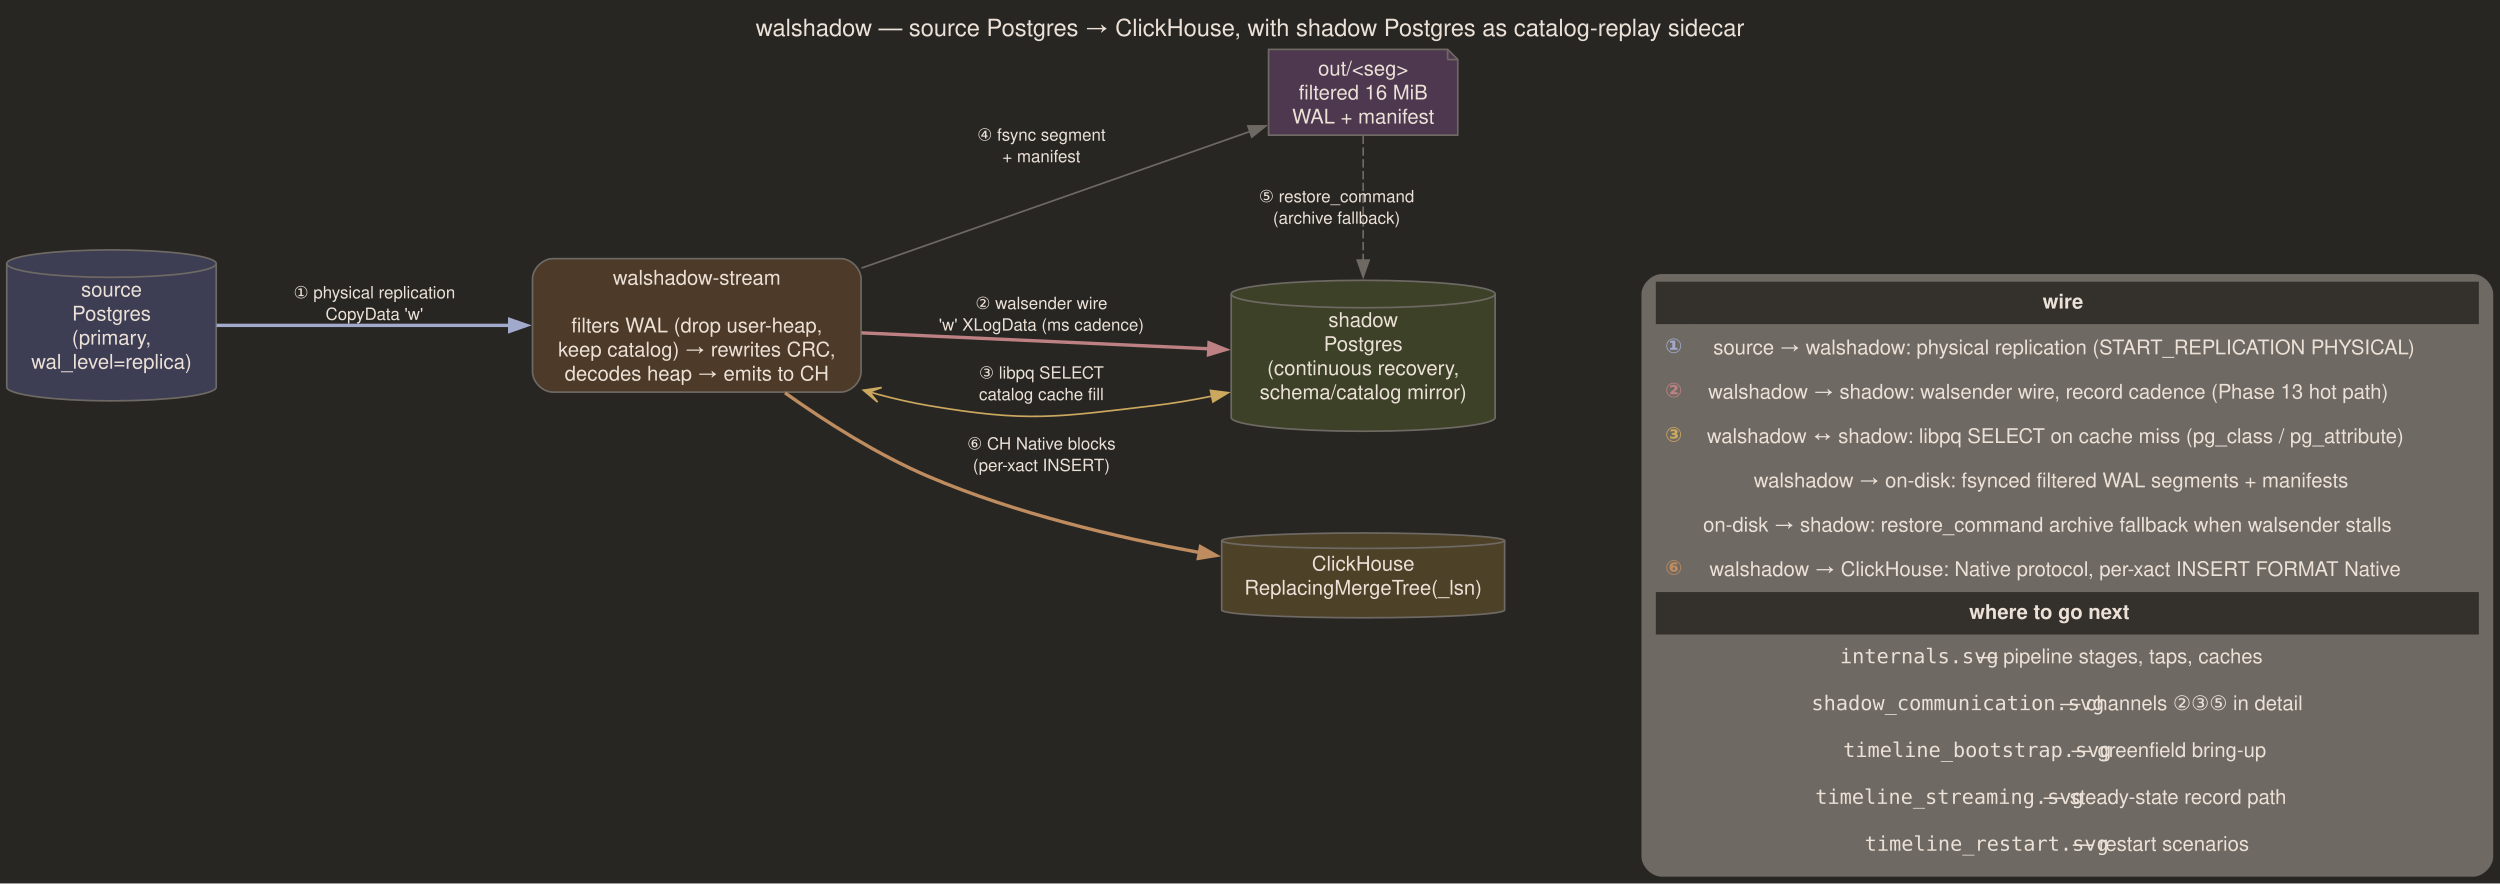
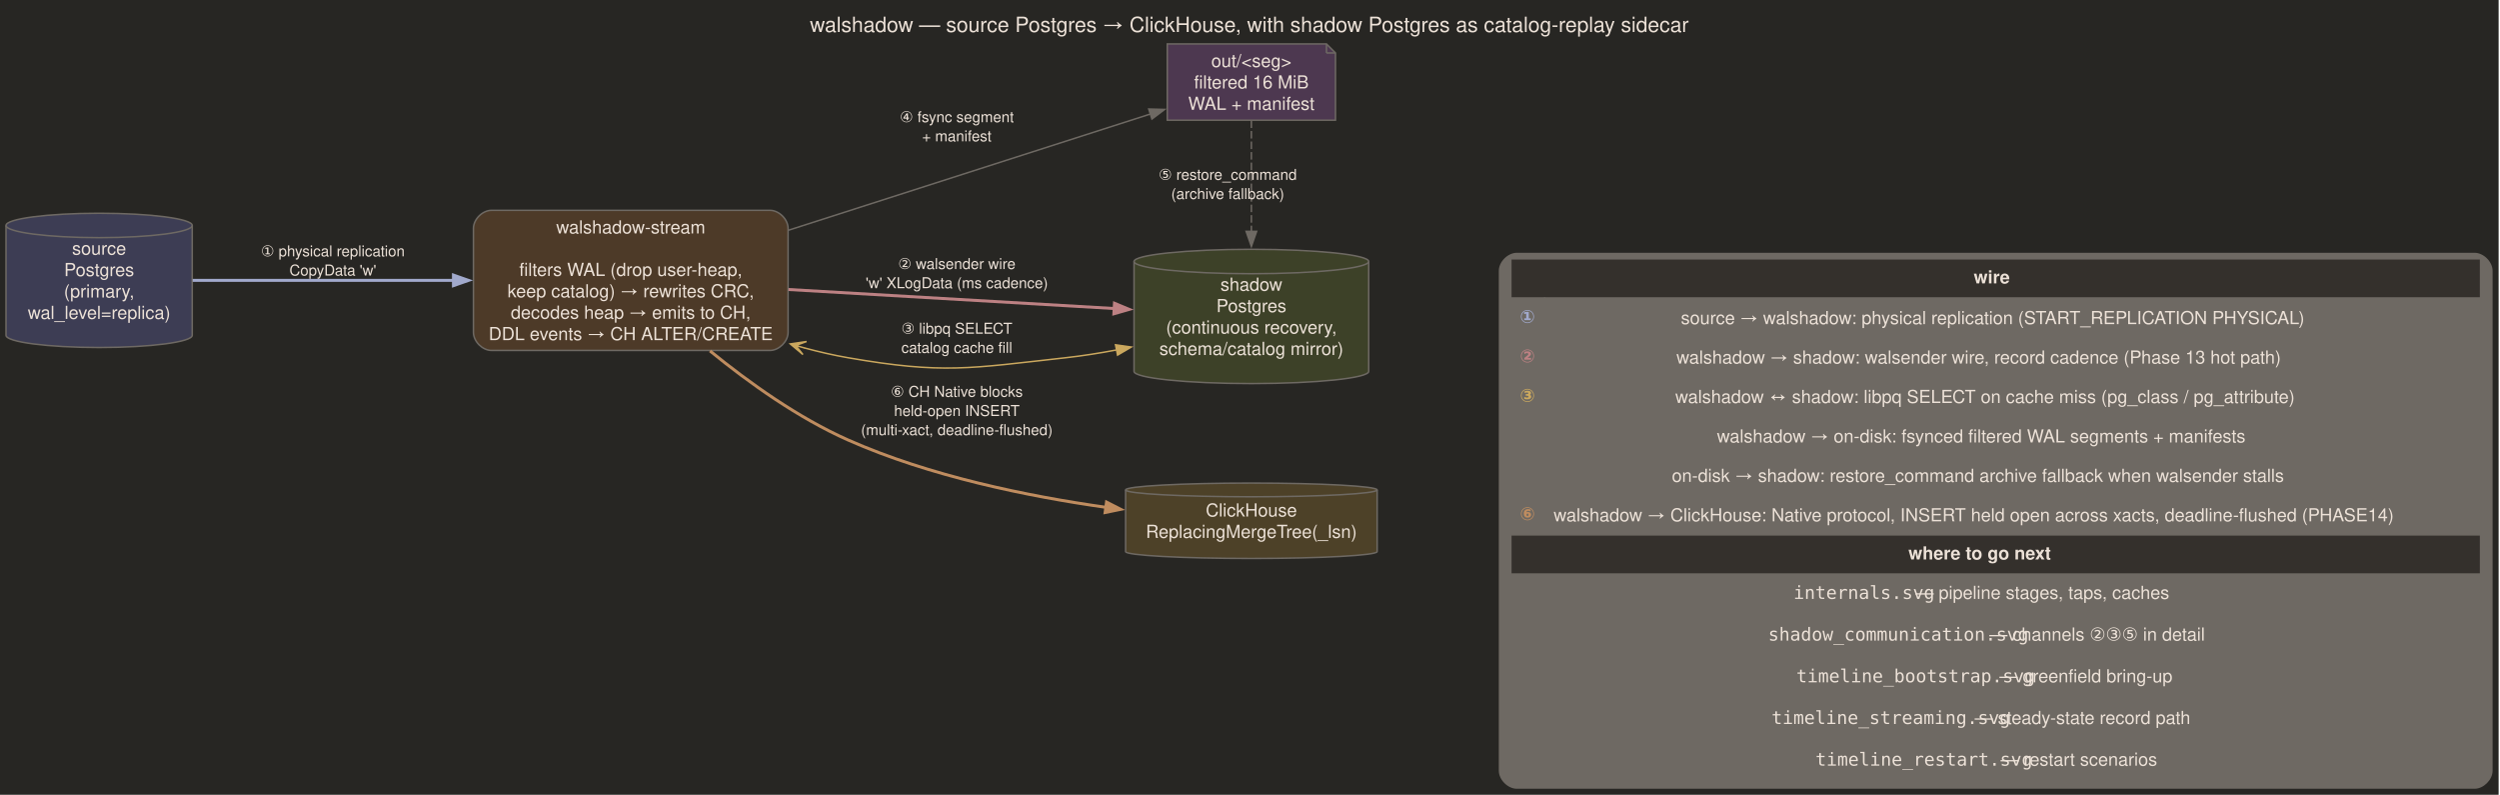
- <svg xmlns="http://www.w3.org/2000/svg" width="1480pt" height="523pt" viewBox="0.00 0.00 1480.00 523.00">
-   <g id="graph0" class="graph" transform="scale(1 1) rotate(0) translate(4 519)">
-     <polygon fill="#272623" stroke="none" points="-4,4 -4,-519 1476,-519 1476,4 -4,4" />
-     <text xml:space="preserve" text-anchor="middle" x="736" y="-497.7" font-family="Helvetica,sans-Serif" font-size="14.00" fill="#ece1d7">walshadow — source Postgres → ClickHouse, with shadow Postgres as catalog-replay sidecar</text>
+ <svg xmlns="http://www.w3.org/2000/svg" width="1664pt" height="529pt" viewBox="0.00 0.00 1664.00 529.00">
+   <g id="graph0" class="graph" transform="scale(1 1) rotate(0) translate(4 525)">
+     <polygon fill="#272623" stroke="none" points="-4,4 -4,-525 1659.75,-525 1659.75,4 -4,4" />
+     <text xml:space="preserve" text-anchor="middle" x="827.88" y="-503.7" font-family="Helvetica,sans-Serif" font-size="14.00" fill="#ece1d7">walshadow — source Postgres → ClickHouse, with shadow Postgres as catalog-replay sidecar</text>
    <g id="node1" class="node">
-       <path fill="#3d3d54" stroke="#6e6963" d="M124,-362.94C124,-367.42 96.21,-371.06 62,-371.06 27.79,-371.06 0,-367.42 0,-362.94 0,-362.94 0,-289.81 0,-289.81 0,-285.33 27.79,-281.69 62,-281.69 96.21,-281.69 124,-285.33 124,-289.81 124,-289.81 124,-362.94 124,-362.94" />
-       <path fill="none" stroke="#6e6963" d="M124,-362.94C124,-358.45 96.21,-354.81 62,-354.81 27.79,-354.81 0,-358.45 0,-362.94" />
-       <text xml:space="preserve" text-anchor="middle" x="62" y="-343.48" font-family="Helvetica,sans-Serif" font-size="12.00" fill="#ece1d7">source</text>
-       <text xml:space="preserve" text-anchor="middle" x="62" y="-329.23" font-family="Helvetica,sans-Serif" font-size="12.00" fill="#ece1d7">Postgres</text>
-       <text xml:space="preserve" text-anchor="middle" x="62" y="-314.98" font-family="Helvetica,sans-Serif" font-size="12.00" fill="#ece1d7">(primary,</text>
-       <text xml:space="preserve" text-anchor="middle" x="62" y="-300.73" font-family="Helvetica,sans-Serif" font-size="12.00" fill="#ece1d7">wal_level=replica)</text>
+       <path fill="#3d3d54" stroke="#6e6963" d="M124,-374.94C124,-379.42 96.21,-383.06 62,-383.06 27.79,-383.06 0,-379.42 0,-374.94 0,-374.94 0,-301.81 0,-301.81 0,-297.33 27.79,-293.69 62,-293.69 96.21,-293.69 124,-297.33 124,-301.81 124,-301.81 124,-374.94 124,-374.94" />
+       <path fill="none" stroke="#6e6963" d="M124,-374.94C124,-370.45 96.21,-366.81 62,-366.81 27.79,-366.81 0,-370.45 0,-374.94" />
+       <text xml:space="preserve" text-anchor="middle" x="62" y="-355.48" font-family="Helvetica,sans-Serif" font-size="12.00" fill="#ece1d7">source</text>
+       <text xml:space="preserve" text-anchor="middle" x="62" y="-341.23" font-family="Helvetica,sans-Serif" font-size="12.00" fill="#ece1d7">Postgres</text>
+       <text xml:space="preserve" text-anchor="middle" x="62" y="-326.98" font-family="Helvetica,sans-Serif" font-size="12.00" fill="#ece1d7">(primary,</text>
+       <text xml:space="preserve" text-anchor="middle" x="62" y="-312.73" font-family="Helvetica,sans-Serif" font-size="12.00" fill="#ece1d7">wal_level=replica)</text>
    </g>
    <g id="node2" class="node">
-       <path fill="#4d3a28" stroke="#6e6963" d="M493.75,-365.88C493.75,-365.88 323.25,-365.88 323.25,-365.88 317.25,-365.88 311.25,-359.88 311.25,-353.88 311.25,-353.88 311.25,-298.88 311.25,-298.88 311.25,-292.88 317.25,-286.88 323.25,-286.88 323.25,-286.88 493.75,-286.88 493.75,-286.88 499.75,-286.88 505.75,-292.88 505.75,-298.88 505.75,-298.88 505.75,-353.88 505.75,-353.88 505.75,-359.88 499.75,-365.88 493.75,-365.88" />
-       <text xml:space="preserve" text-anchor="middle" x="408.5" y="-350.48" font-family="Helvetica,sans-Serif" font-size="12.00" fill="#ece1d7">walshadow-stream</text>
-       <text xml:space="preserve" text-anchor="middle" x="408.5" y="-322.23" font-family="Helvetica,sans-Serif" font-size="12.00" fill="#ece1d7">filters WAL (drop user-heap,</text>
-       <text xml:space="preserve" text-anchor="middle" x="408.5" y="-307.98" font-family="Helvetica,sans-Serif" font-size="12.00" fill="#ece1d7">keep catalog) → rewrites CRC,</text>
-       <text xml:space="preserve" text-anchor="middle" x="408.5" y="-293.73" font-family="Helvetica,sans-Serif" font-size="12.00" fill="#ece1d7">decodes heap → emits to CH</text>
+       <path fill="#4d3a28" stroke="#6e6963" d="M508.75,-385C508.75,-385 323.25,-385 323.25,-385 317.25,-385 311.25,-379 311.25,-373 311.25,-373 311.25,-303.75 311.25,-303.75 311.25,-297.75 317.25,-291.75 323.25,-291.75 323.25,-291.75 508.75,-291.75 508.75,-291.75 514.75,-291.75 520.75,-297.75 520.75,-303.75 520.75,-303.75 520.75,-373 520.75,-373 520.75,-379 514.75,-385 508.75,-385" />
+       <text xml:space="preserve" text-anchor="middle" x="416" y="-369.6" font-family="Helvetica,sans-Serif" font-size="12.00" fill="#ece1d7">walshadow-stream</text>
+       <text xml:space="preserve" text-anchor="middle" x="416" y="-341.35" font-family="Helvetica,sans-Serif" font-size="12.00" fill="#ece1d7">filters WAL (drop user-heap,</text>
+       <text xml:space="preserve" text-anchor="middle" x="416" y="-327.1" font-family="Helvetica,sans-Serif" font-size="12.00" fill="#ece1d7">keep catalog) → rewrites CRC,</text>
+       <text xml:space="preserve" text-anchor="middle" x="416" y="-312.85" font-family="Helvetica,sans-Serif" font-size="12.00" fill="#ece1d7">decodes heap → emits to CH,</text>
+       <text xml:space="preserve" text-anchor="middle" x="416" y="-298.6" font-family="Helvetica,sans-Serif" font-size="12.00" fill="#ece1d7">DDL events → CH ALTER/CREATE</text>
    </g>
    <g id="edge1" class="edge">
-       <path fill="none" stroke="#a1a9cc" stroke-width="2" d="M124.19,-326.38C172.28,-326.38 240.49,-326.38 297.93,-326.38" />
-       <polygon fill="#a1a9cc" stroke="#a1a9cc" stroke-width="2" points="297.74,-329.88 307.74,-326.38 297.74,-322.88 297.74,-329.88" />
-       <text xml:space="preserve" text-anchor="middle" x="217.62" y="-342.38" font-family="Helvetica,sans-Serif" font-size="10.00" fill="#ece1d7">① physical replication</text>
-       <text xml:space="preserve" text-anchor="middle" x="217.62" y="-329.62" font-family="Helvetica,sans-Serif" font-size="10.00" fill="#ece1d7">CopyData 'w'</text>
+       <path fill="none" stroke="#a1a9cc" stroke-width="2" d="M124.31,-338.38C172.11,-338.38 239.89,-338.38 297.98,-338.38" />
+       <polygon fill="#a1a9cc" stroke="#a1a9cc" stroke-width="2" points="297.95,-341.88 307.95,-338.38 297.95,-334.88 297.95,-341.88" />
+       <text xml:space="preserve" text-anchor="middle" x="217.62" y="-354.38" font-family="Helvetica,sans-Serif" font-size="10.00" fill="#ece1d7">① physical replication</text>
+       <text xml:space="preserve" text-anchor="middle" x="217.62" y="-341.62" font-family="Helvetica,sans-Serif" font-size="10.00" fill="#ece1d7">CopyData 'w'</text>
    </g>
    <g id="node3" class="node">
-       <polygon fill="#4d3850" stroke="#6e6963" points="853,-489.75 747,-489.75 747,-439 859,-439 859,-483.75 853,-489.75" />
-       <polyline fill="none" stroke="#6e6963" points="853,-489.75 853,-483.75" />
-       <polyline fill="none" stroke="#6e6963" points="859,-483.75 853,-483.75" />
-       <text xml:space="preserve" text-anchor="middle" x="803" y="-474.35" font-family="Helvetica,sans-Serif" font-size="12.00" fill="#ece1d7">out/&lt;seg&gt;</text>
-       <text xml:space="preserve" text-anchor="middle" x="803" y="-460.1" font-family="Helvetica,sans-Serif" font-size="12.00" fill="#ece1d7">filtered 16 MiB</text>
-       <text xml:space="preserve" text-anchor="middle" x="803" y="-445.85" font-family="Helvetica,sans-Serif" font-size="12.00" fill="#ece1d7">WAL + manifest</text>
+       <polygon fill="#4d3850" stroke="#6e6963" points="879.25,-495.75 773.25,-495.75 773.25,-445 885.25,-445 885.25,-489.75 879.25,-495.75" />
+       <polyline fill="none" stroke="#6e6963" points="879.25,-495.75 879.25,-489.75" />
+       <polyline fill="none" stroke="#6e6963" points="885.25,-489.75 879.25,-489.75" />
+       <text xml:space="preserve" text-anchor="middle" x="829.25" y="-480.35" font-family="Helvetica,sans-Serif" font-size="12.00" fill="#ece1d7">out/&lt;seg&gt;</text>
+       <text xml:space="preserve" text-anchor="middle" x="829.25" y="-466.1" font-family="Helvetica,sans-Serif" font-size="12.00" fill="#ece1d7">filtered 16 MiB</text>
+       <text xml:space="preserve" text-anchor="middle" x="829.25" y="-451.85" font-family="Helvetica,sans-Serif" font-size="12.00" fill="#ece1d7">WAL + manifest</text>
    </g>
    <g id="edge4" class="edge">
-       <path fill="none" stroke="#6e6963" d="M506.02,-360.31C577.58,-385.47 673.23,-419.1 736.18,-441.23" />
-       <polygon fill="#6e6963" stroke="#6e6963" points="734.74,-444.44 745.33,-444.45 737.06,-437.83 734.74,-444.44" />
-       <text xml:space="preserve" text-anchor="middle" x="612.5" y="-435.74" font-family="Helvetica,sans-Serif" font-size="10.00" fill="#ece1d7">④ fsync segment</text>
-       <text xml:space="preserve" text-anchor="middle" x="612.5" y="-422.99" font-family="Helvetica,sans-Serif" font-size="10.00" fill="#ece1d7">+ manifest</text>
+       <path fill="none" stroke="#6e6963" d="M521.04,-371.77C596.73,-396.06 696.95,-428.23 762.01,-449.11" />
+       <polygon fill="#6e6963" stroke="#6e6963" points="760.9,-452.43 771.49,-452.16 763.04,-445.77 760.9,-452.43" />
+       <text xml:space="preserve" text-anchor="middle" x="633.12" y="-443.68" font-family="Helvetica,sans-Serif" font-size="10.00" fill="#ece1d7">④ fsync segment</text>
+       <text xml:space="preserve" text-anchor="middle" x="633.12" y="-430.93" font-family="Helvetica,sans-Serif" font-size="10.00" fill="#ece1d7">+ manifest</text>
    </g>
    <g id="node4" class="node">
-       <path fill="#3d4128" stroke="#6e6963" d="M881.12,-344.94C881.12,-349.42 846.11,-353.06 803,-353.06 759.89,-353.06 724.88,-349.42 724.88,-344.94 724.88,-344.94 724.88,-271.81 724.88,-271.81 724.88,-267.33 759.89,-263.69 803,-263.69 846.11,-263.69 881.12,-267.33 881.12,-271.81 881.12,-271.81 881.12,-344.94 881.12,-344.94" />
-       <path fill="none" stroke="#6e6963" d="M881.12,-344.94C881.12,-340.45 846.11,-336.81 803,-336.81 759.89,-336.81 724.88,-340.45 724.88,-344.94" />
-       <text xml:space="preserve" text-anchor="middle" x="803" y="-325.48" font-family="Helvetica,sans-Serif" font-size="12.00" fill="#ece1d7">shadow</text>
-       <text xml:space="preserve" text-anchor="middle" x="803" y="-311.23" font-family="Helvetica,sans-Serif" font-size="12.00" fill="#ece1d7">Postgres</text>
-       <text xml:space="preserve" text-anchor="middle" x="803" y="-296.98" font-family="Helvetica,sans-Serif" font-size="12.00" fill="#ece1d7">(continuous recovery,</text>
-       <text xml:space="preserve" text-anchor="middle" x="803" y="-282.73" font-family="Helvetica,sans-Serif" font-size="12.00" fill="#ece1d7">schema/catalog mirror)</text>
+       <path fill="#3d4128" stroke="#6e6963" d="M907.38,-350.94C907.38,-355.42 872.36,-359.06 829.25,-359.06 786.14,-359.06 751.12,-355.42 751.12,-350.94 751.12,-350.94 751.12,-277.81 751.12,-277.81 751.12,-273.33 786.14,-269.69 829.25,-269.69 872.36,-269.69 907.38,-273.33 907.38,-277.81 907.38,-277.81 907.38,-350.94 907.38,-350.94" />
+       <path fill="none" stroke="#6e6963" d="M907.38,-350.94C907.38,-346.45 872.36,-342.81 829.25,-342.81 786.14,-342.81 751.12,-346.45 751.12,-350.94" />
+       <text xml:space="preserve" text-anchor="middle" x="829.25" y="-331.48" font-family="Helvetica,sans-Serif" font-size="12.00" fill="#ece1d7">shadow</text>
+       <text xml:space="preserve" text-anchor="middle" x="829.25" y="-317.23" font-family="Helvetica,sans-Serif" font-size="12.00" fill="#ece1d7">Postgres</text>
+       <text xml:space="preserve" text-anchor="middle" x="829.25" y="-302.98" font-family="Helvetica,sans-Serif" font-size="12.00" fill="#ece1d7">(continuous recovery,</text>
+       <text xml:space="preserve" text-anchor="middle" x="829.25" y="-288.73" font-family="Helvetica,sans-Serif" font-size="12.00" fill="#ece1d7">schema/catalog mirror)</text>
    </g>
    <g id="edge2" class="edge">
-       <path fill="none" stroke="#bd8183" stroke-width="2" d="M506.02,-321.95C568.85,-319.07 650.26,-315.33 711.79,-312.51" />
-       <polygon fill="#bd8183" stroke="#bd8183" stroke-width="2" points="711.75,-316.02 721.58,-312.06 711.43,-309.02 711.75,-316.02" />
-       <text xml:space="preserve" text-anchor="middle" x="612.5" y="-336.04" font-family="Helvetica,sans-Serif" font-size="10.00" fill="#ece1d7">② walsender wire</text>
-       <text xml:space="preserve" text-anchor="middle" x="612.5" y="-323.29" font-family="Helvetica,sans-Serif" font-size="10.00" fill="#ece1d7">'w' XLogData (ms cadence)</text>
+       <path fill="none" stroke="#bd8183" stroke-width="2" d="M521.04,-332.3C587.94,-328.4 673.99,-323.38 738,-319.64" />
+       <polygon fill="#bd8183" stroke="#bd8183" stroke-width="2" points="738.1,-323.14 747.88,-319.07 737.69,-316.15 738.1,-323.14" />
+       <text xml:space="preserve" text-anchor="middle" x="633.12" y="-345.93" font-family="Helvetica,sans-Serif" font-size="10.00" fill="#ece1d7">② walsender wire</text>
+       <text xml:space="preserve" text-anchor="middle" x="633.12" y="-333.18" font-family="Helvetica,sans-Serif" font-size="10.00" fill="#ece1d7">'w' XLogData (ms cadence)</text>
    </g>
    <g id="edge3" class="edge">
-       <path fill="none" stroke="#cba85e" d="M516.52,-285.35C526.3,-282.73 536.14,-280.5 545.75,-278.88 604.25,-268.97 620.33,-271.89 679.25,-278.88 690.47,-280.2 702.14,-282.19 713.63,-284.52" />
-       <polygon fill="#cba85e" stroke="#cba85e" points="507.13,-287.99 515.53,-280.95 510.77,-286.97 516.75,-285.28 516.75,-285.28 516.75,-285.28 510.77,-286.97 517.97,-289.61 507.13,-287.99" />
-       <polygon fill="#cba85e" stroke="#cba85e" points="712.59,-287.88 723.1,-286.54 714.04,-281.03 712.59,-287.88" />
-       <text xml:space="preserve" text-anchor="middle" x="612.5" y="-294.88" font-family="Helvetica,sans-Serif" font-size="10.00" fill="#ece1d7">③ libpq SELECT</text>
-       <text xml:space="preserve" text-anchor="middle" x="612.5" y="-282.12" font-family="Helvetica,sans-Serif" font-size="10.00" fill="#ece1d7">catalog cache fill</text>
+       <path fill="none" stroke="#cba85e" d="M531.62,-293.42C541.36,-290.79 551.16,-288.54 560.75,-286.88 624.13,-275.86 641.56,-279.8 705.5,-286.88 716.57,-288.1 728.1,-289.93 739.47,-292.07" />
+       <polygon fill="#cba85e" stroke="#cba85e" points="522.24,-296.08 530.64,-289.02 525.88,-295.04 531.86,-293.35 531.86,-293.35 531.86,-293.35 525.88,-295.04 533.09,-297.68 522.24,-296.08" />
+       <polygon fill="#cba85e" stroke="#cba85e" points="738.79,-295.5 749.28,-294.01 740.15,-288.64 738.79,-295.5" />
+       <text xml:space="preserve" text-anchor="middle" x="633.12" y="-302.88" font-family="Helvetica,sans-Serif" font-size="10.00" fill="#ece1d7">③ libpq SELECT</text>
+       <text xml:space="preserve" text-anchor="middle" x="633.12" y="-290.12" font-family="Helvetica,sans-Serif" font-size="10.00" fill="#ece1d7">catalog cache fill</text>
    </g>
    <g id="node5" class="node">
-       <path fill="#4d4128" stroke="#6e6963" d="M886.75,-198.91C886.75,-201.42 849.21,-203.47 803,-203.47 756.79,-203.47 719.25,-201.42 719.25,-198.91 719.25,-198.91 719.25,-157.84 719.25,-157.84 719.25,-155.33 756.79,-153.28 803,-153.28 849.21,-153.28 886.75,-155.33 886.75,-157.84 886.75,-157.84 886.75,-198.91 886.75,-198.91" />
-       <path fill="none" stroke="#6e6963" d="M886.75,-198.91C886.75,-196.39 849.21,-194.34 803,-194.34 756.79,-194.34 719.25,-196.39 719.25,-198.91" />
-       <text xml:space="preserve" text-anchor="middle" x="803" y="-181.22" font-family="Helvetica,sans-Serif" font-size="12.00" fill="#ece1d7">ClickHouse</text>
-       <text xml:space="preserve" text-anchor="middle" x="803" y="-166.97" font-family="Helvetica,sans-Serif" font-size="12.00" fill="#ece1d7">ReplacingMergeTree(_lsn)</text>
+       <path fill="#4d4128" stroke="#6e6963" d="M913,-198.91C913,-201.42 875.46,-203.47 829.25,-203.47 783.04,-203.47 745.5,-201.42 745.5,-198.91 745.5,-198.91 745.5,-157.84 745.5,-157.84 745.5,-155.33 783.04,-153.28 829.25,-153.28 875.46,-153.28 913,-155.33 913,-157.84 913,-157.84 913,-198.91 913,-198.91" />
+       <path fill="none" stroke="#6e6963" d="M913,-198.91C913,-196.39 875.46,-194.34 829.25,-194.34 783.04,-194.34 745.5,-196.39 745.5,-198.91" />
+       <text xml:space="preserve" text-anchor="middle" x="829.25" y="-181.22" font-family="Helvetica,sans-Serif" font-size="12.00" fill="#ece1d7">ClickHouse</text>
+       <text xml:space="preserve" text-anchor="middle" x="829.25" y="-166.97" font-family="Helvetica,sans-Serif" font-size="12.00" fill="#ece1d7">ReplacingMergeTree(_lsn)</text>
    </g>
    <g id="edge6" class="edge">
-       <path fill="none" stroke="#bf8c5f" stroke-width="2" d="M460.72,-286.44C485.27,-268.99 515.81,-249.63 545.75,-236.88 596.73,-215.15 657,-200.88 706.28,-191.87" />
-       <polygon fill="#bf8c5f" stroke="#bf8c5f" stroke-width="2" points="706.67,-195.35 715.9,-190.16 705.44,-188.46 706.67,-195.35" />
-       <text xml:space="preserve" text-anchor="middle" x="612.5" y="-252.88" font-family="Helvetica,sans-Serif" font-size="10.00" fill="#ece1d7">⑥ CH Native blocks</text>
-       <text xml:space="preserve" text-anchor="middle" x="612.5" y="-240.12" font-family="Helvetica,sans-Serif" font-size="10.00" fill="#ece1d7">(per-xact INSERT)</text>
+       <path fill="none" stroke="#bf8c5f" stroke-width="2" d="M468.76,-291.44C494.68,-270.3 527.56,-246.84 560.75,-232.12 614.96,-208.09 680.11,-194.71 732.54,-187.31" />
+       <polygon fill="#bf8c5f" stroke="#bf8c5f" stroke-width="2" points="732.8,-190.8 742.24,-186 731.86,-183.87 732.8,-190.8" />
+       <text xml:space="preserve" text-anchor="middle" x="633.12" y="-260.88" font-family="Helvetica,sans-Serif" font-size="10.00" fill="#ece1d7">⑥ CH Native blocks</text>
+       <text xml:space="preserve" text-anchor="middle" x="633.12" y="-248.12" font-family="Helvetica,sans-Serif" font-size="10.00" fill="#ece1d7">held-open INSERT</text>
+       <text xml:space="preserve" text-anchor="middle" x="633.12" y="-235.38" font-family="Helvetica,sans-Serif" font-size="10.00" fill="#ece1d7">(multi-xact, deadline-flushed)</text>
    </g>
    <g id="edge5" class="edge">
-       <path fill="none" stroke="#6e6963" stroke-dasharray="5,2" d="M803,-438.79C803,-418.77 803,-390.17 803,-364.86" />
-       <polygon fill="#6e6963" stroke="#6e6963" points="806.5,-365.01 803,-355.01 799.5,-365.01 806.5,-365.01" />
-       <text xml:space="preserve" text-anchor="middle" x="787.25" y="-399.28" font-family="Helvetica,sans-Serif" font-size="10.00" fill="#ece1d7">⑤ restore_command</text>
-       <text xml:space="preserve" text-anchor="middle" x="787.25" y="-386.53" font-family="Helvetica,sans-Serif" font-size="10.00" fill="#ece1d7">(archive fallback)</text>
+       <path fill="none" stroke="#6e6963" stroke-dasharray="5,2" d="M829.25,-444.79C829.25,-424.77 829.25,-396.17 829.25,-370.86" />
+       <polygon fill="#6e6963" stroke="#6e6963" points="832.75,-371.01 829.25,-361.01 825.75,-371.01 832.75,-371.01" />
+       <text xml:space="preserve" text-anchor="middle" x="813.5" y="-405.28" font-family="Helvetica,sans-Serif" font-size="10.00" fill="#ece1d7">⑤ restore_command</text>
+       <text xml:space="preserve" text-anchor="middle" x="813.5" y="-392.53" font-family="Helvetica,sans-Serif" font-size="10.00" fill="#ece1d7">(archive fallback)</text>
    </g>
    <g id="node6" class="node">
-       <path fill="#6e6963" stroke="none" d="M1460,-356.75C1460,-356.75 979.75,-356.75 979.75,-356.75 973.75,-356.75 967.75,-350.75 967.75,-344.75 967.75,-344.75 967.75,-12 967.75,-12 967.75,-6 973.75,0 979.75,0 979.75,0 1460,0 1460,0 1466,0 1472,-6 1472,-12 1472,-12 1472,-344.75 1472,-344.75 1472,-350.75 1466,-356.75 1460,-356.75" />
-       <polygon fill="#34302c" stroke="none" points="975.75,-326.5 975.75,-352.75 1464,-352.75 1464,-326.5 975.75,-326.5" />
-       <polygon fill="none" stroke="#6e6963" points="975.75,-326.5 975.75,-352.75 1464,-352.75 1464,-326.5 975.75,-326.5" />
-       <text xml:space="preserve" text-anchor="start" x="1205.25" y="-336.35" font-family="Helvetica,sans-Serif" font-weight="bold" font-size="12.00" fill="#ece1d7">wire</text>
-       <polygon fill="none" stroke="#6e6963" points="975.75,-300.25 975.75,-326.5 998.25,-326.5 998.25,-300.25 975.75,-300.25" />
-       <text xml:space="preserve" text-anchor="start" x="981.75" y="-310.1" font-family="Helvetica,sans-Serif" font-weight="bold" font-size="12.00" fill="#a1a9cc">①</text>
-       <polygon fill="none" stroke="#6e6963" points="998.25,-300.25 998.25,-326.5 1464,-326.5 1464,-300.25 998.25,-300.25" />
-       <text xml:space="preserve" text-anchor="start" x="1010.25" y="-309.25" font-family="Helvetica,sans-Serif" font-size="12.00" fill="#ece1d7">source → walshadow: physical replication (START_REPLICATION PHYSICAL)</text>
-       <polygon fill="none" stroke="#6e6963" points="975.75,-274 975.75,-300.25 998.25,-300.25 998.25,-274 975.75,-274" />
-       <text xml:space="preserve" text-anchor="start" x="981.75" y="-283.85" font-family="Helvetica,sans-Serif" font-weight="bold" font-size="12.00" fill="#bd8183">②</text>
-       <polygon fill="none" stroke="#6e6963" points="998.25,-274 998.25,-300.25 1464,-300.25 1464,-274 998.25,-274" />
-       <text xml:space="preserve" text-anchor="start" x="1007.25" y="-283" font-family="Helvetica,sans-Serif" font-size="12.00" fill="#ece1d7">walshadow → shadow: walsender wire, record cadence (Phase 13 hot path)</text>
-       <polygon fill="none" stroke="#6e6963" points="975.75,-247.75 975.75,-274 998.25,-274 998.25,-247.75 975.75,-247.75" />
-       <text xml:space="preserve" text-anchor="start" x="981.75" y="-257.6" font-family="Helvetica,sans-Serif" font-weight="bold" font-size="12.00" fill="#cba85e">③</text>
-       <polygon fill="none" stroke="#6e6963" points="998.25,-247.75 998.25,-274 1464,-274 1464,-247.75 998.25,-247.75" />
-       <text xml:space="preserve" text-anchor="start" x="1006.5" y="-256.75" font-family="Helvetica,sans-Serif" font-size="12.00" fill="#ece1d7">walshadow ↔ shadow: libpq SELECT on cache miss (pg_class / pg_attribute)</text>
-       <polygon fill="none" stroke="#6e6963" points="975.75,-221.5 975.75,-247.75 998.25,-247.75 998.25,-221.5 975.75,-221.5" />
-       <text xml:space="preserve" text-anchor="start" x="981.75" y="-231.35" font-family="Helvetica,sans-Serif" font-weight="bold" font-size="12.00" fill="#6e6963">④</text>
-       <polygon fill="none" stroke="#6e6963" points="998.25,-221.5 998.25,-247.75 1464,-247.75 1464,-221.5 998.25,-221.5" />
-       <text xml:space="preserve" text-anchor="start" x="1034.25" y="-230.5" font-family="Helvetica,sans-Serif" font-size="12.00" fill="#ece1d7">walshadow → on-disk: fsynced filtered WAL segments + manifests</text>
-       <polygon fill="none" stroke="#6e6963" points="975.75,-195.25 975.75,-221.5 998.25,-221.5 998.25,-195.25 975.75,-195.25" />
-       <text xml:space="preserve" text-anchor="start" x="981.75" y="-205.1" font-family="Helvetica,sans-Serif" font-weight="bold" font-size="12.00" fill="#6e6963">⑤</text>
-       <polygon fill="none" stroke="#6e6963" points="998.25,-195.25 998.25,-221.5 1464,-221.5 1464,-195.25 998.25,-195.25" />
-       <text xml:space="preserve" text-anchor="start" x="1004.25" y="-204.25" font-family="Helvetica,sans-Serif" font-size="12.00" fill="#ece1d7">on-disk → shadow: restore_command archive fallback when walsender stalls</text>
-       <polygon fill="none" stroke="#6e6963" points="975.75,-169 975.75,-195.25 998.25,-195.25 998.25,-169 975.75,-169" />
-       <text xml:space="preserve" text-anchor="start" x="981.75" y="-178.85" font-family="Helvetica,sans-Serif" font-weight="bold" font-size="12.00" fill="#bf8c5f">⑥</text>
-       <polygon fill="none" stroke="#6e6963" points="998.25,-169 998.25,-195.25 1464,-195.25 1464,-169 998.25,-169" />
-       <text xml:space="preserve" text-anchor="start" x="1008" y="-178" font-family="Helvetica,sans-Serif" font-size="12.00" fill="#ece1d7">walshadow → ClickHouse: Native protocol, per-xact INSERT FORMAT Native</text>
-       <polygon fill="#34302c" stroke="none" points="975.75,-142.75 975.75,-169 1464,-169 1464,-142.75 975.75,-142.75" />
-       <polygon fill="none" stroke="#6e6963" points="975.75,-142.75 975.75,-169 1464,-169 1464,-142.75 975.75,-142.75" />
-       <text xml:space="preserve" text-anchor="start" x="1161.75" y="-152.6" font-family="Helvetica,sans-Serif" font-weight="bold" font-size="12.00" fill="#ece1d7">where to go next</text>
-       <polygon fill="none" stroke="#6e6963" points="975.75,-115 975.75,-142.75 1464,-142.75 1464,-115 975.75,-115" />
-       <text xml:space="preserve" text-anchor="start" x="1085.25" y="-126.35" font-family="monospace" font-size="12.00" fill="#ece1d7">internals.svg</text>
-       <text xml:space="preserve" text-anchor="start" x="1163.25" y="-126.35" font-family="Helvetica,sans-Serif" font-size="12.00" fill="#ece1d7"> — pipeline stages, taps, caches</text>
-       <polygon fill="none" stroke="#6e6963" points="975.75,-87.25 975.75,-115 1464,-115 1464,-87.25 975.75,-87.25" />
-       <text xml:space="preserve" text-anchor="start" x="1068.38" y="-98.6" font-family="monospace" font-size="12.00" fill="#ece1d7">shadow_communication.svg</text>
-       <text xml:space="preserve" text-anchor="start" x="1212.38" y="-98.6" font-family="Helvetica,sans-Serif" font-size="12.00" fill="#ece1d7"> — channels ②③⑤ in detail</text>
-       <polygon fill="none" stroke="#6e6963" points="975.75,-59.5 975.75,-87.25 1464,-87.25 1464,-59.5 975.75,-59.5" />
-       <text xml:space="preserve" text-anchor="start" x="1087.12" y="-70.85" font-family="monospace" font-size="12.00" fill="#ece1d7">timeline_bootstrap.svg</text>
-       <text xml:space="preserve" text-anchor="start" x="1219.12" y="-70.85" font-family="Helvetica,sans-Serif" font-size="12.00" fill="#ece1d7"> — greenfield bring-up</text>
-       <polygon fill="none" stroke="#6e6963" points="975.75,-31.75 975.75,-59.5 1464,-59.5 1464,-31.75 975.75,-31.75" />
-       <text xml:space="preserve" text-anchor="start" x="1070.62" y="-43.1" font-family="monospace" font-size="12.00" fill="#ece1d7">timeline_streaming.svg</text>
-       <text xml:space="preserve" text-anchor="start" x="1202.62" y="-43.1" font-family="Helvetica,sans-Serif" font-size="12.00" fill="#ece1d7"> — steady-state record path</text>
-       <polygon fill="none" stroke="#6e6963" points="975.75,-4 975.75,-31.75 1464,-31.75 1464,-4 975.75,-4" />
-       <text xml:space="preserve" text-anchor="start" x="1099.88" y="-15.35" font-family="monospace" font-size="12.00" fill="#ece1d7">timeline_restart.svg</text>
-       <text xml:space="preserve" text-anchor="start" x="1219.88" y="-15.35" font-family="Helvetica,sans-Serif" font-size="12.00" fill="#ece1d7"> — restart scenarios</text>
+       <path fill="#6e6963" stroke="none" d="M1643.75,-356.75C1643.75,-356.75 1006,-356.75 1006,-356.75 1000,-356.75 994,-350.75 994,-344.75 994,-344.75 994,-12 994,-12 994,-6 1000,0 1006,0 1006,0 1643.75,0 1643.75,0 1649.75,0 1655.75,-6 1655.75,-12 1655.75,-12 1655.75,-344.75 1655.75,-344.75 1655.75,-350.75 1649.75,-356.75 1643.75,-356.75" />
+       <polygon fill="#34302c" stroke="none" points="1002,-326.5 1002,-352.75 1647.75,-352.75 1647.75,-326.5 1002,-326.5" />
+       <polygon fill="none" stroke="#6e6963" points="1002,-326.5 1002,-352.75 1647.75,-352.75 1647.75,-326.5 1002,-326.5" />
+       <text xml:space="preserve" text-anchor="start" x="1310.25" y="-336.35" font-family="Helvetica,sans-Serif" font-weight="bold" font-size="12.00" fill="#ece1d7">wire</text>
+       <polygon fill="none" stroke="#6e6963" points="1002,-300.25 1002,-326.5 1024.5,-326.5 1024.5,-300.25 1002,-300.25" />
+       <text xml:space="preserve" text-anchor="start" x="1008" y="-310.1" font-family="Helvetica,sans-Serif" font-weight="bold" font-size="12.00" fill="#a1a9cc">①</text>
+       <polygon fill="none" stroke="#6e6963" points="1024.5,-300.25 1024.5,-326.5 1647.75,-326.5 1647.75,-300.25 1024.5,-300.25" />
+       <text xml:space="preserve" text-anchor="start" x="1115.25" y="-309.25" font-family="Helvetica,sans-Serif" font-size="12.00" fill="#ece1d7">source → walshadow: physical replication (START_REPLICATION PHYSICAL)</text>
+       <polygon fill="none" stroke="#6e6963" points="1002,-274 1002,-300.25 1024.5,-300.25 1024.5,-274 1002,-274" />
+       <text xml:space="preserve" text-anchor="start" x="1008" y="-283.85" font-family="Helvetica,sans-Serif" font-weight="bold" font-size="12.00" fill="#bd8183">②</text>
+       <polygon fill="none" stroke="#6e6963" points="1024.5,-274 1024.5,-300.25 1647.75,-300.25 1647.75,-274 1024.5,-274" />
+       <text xml:space="preserve" text-anchor="start" x="1112.25" y="-283" font-family="Helvetica,sans-Serif" font-size="12.00" fill="#ece1d7">walshadow → shadow: walsender wire, record cadence (Phase 13 hot path)</text>
+       <polygon fill="none" stroke="#6e6963" points="1002,-247.75 1002,-274 1024.5,-274 1024.5,-247.75 1002,-247.75" />
+       <text xml:space="preserve" text-anchor="start" x="1008" y="-257.6" font-family="Helvetica,sans-Serif" font-weight="bold" font-size="12.00" fill="#cba85e">③</text>
+       <polygon fill="none" stroke="#6e6963" points="1024.5,-247.75 1024.5,-274 1647.75,-274 1647.75,-247.75 1024.5,-247.75" />
+       <text xml:space="preserve" text-anchor="start" x="1111.5" y="-256.75" font-family="Helvetica,sans-Serif" font-size="12.00" fill="#ece1d7">walshadow ↔ shadow: libpq SELECT on cache miss (pg_class / pg_attribute)</text>
+       <polygon fill="none" stroke="#6e6963" points="1002,-221.5 1002,-247.75 1024.5,-247.75 1024.5,-221.5 1002,-221.5" />
+       <text xml:space="preserve" text-anchor="start" x="1008" y="-231.35" font-family="Helvetica,sans-Serif" font-weight="bold" font-size="12.00" fill="#6e6963">④</text>
+       <polygon fill="none" stroke="#6e6963" points="1024.5,-221.5 1024.5,-247.75 1647.75,-247.75 1647.75,-221.5 1024.5,-221.5" />
+       <text xml:space="preserve" text-anchor="start" x="1139.25" y="-230.5" font-family="Helvetica,sans-Serif" font-size="12.00" fill="#ece1d7">walshadow → on-disk: fsynced filtered WAL segments + manifests</text>
+       <polygon fill="none" stroke="#6e6963" points="1002,-195.25 1002,-221.5 1024.5,-221.5 1024.5,-195.25 1002,-195.25" />
+       <text xml:space="preserve" text-anchor="start" x="1008" y="-205.1" font-family="Helvetica,sans-Serif" font-weight="bold" font-size="12.00" fill="#6e6963">⑤</text>
+       <polygon fill="none" stroke="#6e6963" points="1024.5,-195.25 1024.5,-221.5 1647.75,-221.5 1647.75,-195.25 1024.5,-195.25" />
+       <text xml:space="preserve" text-anchor="start" x="1109.25" y="-204.25" font-family="Helvetica,sans-Serif" font-size="12.00" fill="#ece1d7">on-disk → shadow: restore_command archive fallback when walsender stalls</text>
+       <polygon fill="none" stroke="#6e6963" points="1002,-169 1002,-195.25 1024.5,-195.25 1024.5,-169 1002,-169" />
+       <text xml:space="preserve" text-anchor="start" x="1008" y="-178.85" font-family="Helvetica,sans-Serif" font-weight="bold" font-size="12.00" fill="#bf8c5f">⑥</text>
+       <polygon fill="none" stroke="#6e6963" points="1024.5,-169 1024.5,-195.25 1647.75,-195.25 1647.75,-169 1024.5,-169" />
+       <text xml:space="preserve" text-anchor="start" x="1030.5" y="-178" font-family="Helvetica,sans-Serif" font-size="12.00" fill="#ece1d7">walshadow → ClickHouse: Native protocol, INSERT held open across xacts, deadline-flushed (PHASE14)</text>
+       <polygon fill="#34302c" stroke="none" points="1002,-142.75 1002,-169 1647.75,-169 1647.75,-142.75 1002,-142.75" />
+       <polygon fill="none" stroke="#6e6963" points="1002,-142.75 1002,-169 1647.75,-169 1647.75,-142.75 1002,-142.75" />
+       <text xml:space="preserve" text-anchor="start" x="1266.75" y="-152.6" font-family="Helvetica,sans-Serif" font-weight="bold" font-size="12.00" fill="#ece1d7">where to go next</text>
+       <polygon fill="none" stroke="#6e6963" points="1002,-115 1002,-142.75 1647.75,-142.75 1647.75,-115 1002,-115" />
+       <text xml:space="preserve" text-anchor="start" x="1190.25" y="-126.35" font-family="monospace" font-size="12.00" fill="#ece1d7">internals.svg</text>
+       <text xml:space="preserve" text-anchor="start" x="1268.25" y="-126.35" font-family="Helvetica,sans-Serif" font-size="12.00" fill="#ece1d7"> — pipeline stages, taps, caches</text>
+       <polygon fill="none" stroke="#6e6963" points="1002,-87.25 1002,-115 1647.75,-115 1647.75,-87.25 1002,-87.25" />
+       <text xml:space="preserve" text-anchor="start" x="1173.38" y="-98.6" font-family="monospace" font-size="12.00" fill="#ece1d7">shadow_communication.svg</text>
+       <text xml:space="preserve" text-anchor="start" x="1317.38" y="-98.6" font-family="Helvetica,sans-Serif" font-size="12.00" fill="#ece1d7"> — channels ②③⑤ in detail</text>
+       <polygon fill="none" stroke="#6e6963" points="1002,-59.5 1002,-87.25 1647.75,-87.25 1647.75,-59.5 1002,-59.5" />
+       <text xml:space="preserve" text-anchor="start" x="1192.12" y="-70.85" font-family="monospace" font-size="12.00" fill="#ece1d7">timeline_bootstrap.svg</text>
+       <text xml:space="preserve" text-anchor="start" x="1324.12" y="-70.85" font-family="Helvetica,sans-Serif" font-size="12.00" fill="#ece1d7"> — greenfield bring-up</text>
+       <polygon fill="none" stroke="#6e6963" points="1002,-31.75 1002,-59.5 1647.75,-59.5 1647.75,-31.75 1002,-31.75" />
+       <text xml:space="preserve" text-anchor="start" x="1175.62" y="-43.1" font-family="monospace" font-size="12.00" fill="#ece1d7">timeline_streaming.svg</text>
+       <text xml:space="preserve" text-anchor="start" x="1307.62" y="-43.1" font-family="Helvetica,sans-Serif" font-size="12.00" fill="#ece1d7"> — steady-state record path</text>
+       <polygon fill="none" stroke="#6e6963" points="1002,-4 1002,-31.75 1647.75,-31.75 1647.75,-4 1002,-4" />
+       <text xml:space="preserve" text-anchor="start" x="1204.88" y="-15.35" font-family="monospace" font-size="12.00" fill="#ece1d7">timeline_restart.svg</text>
+       <text xml:space="preserve" text-anchor="start" x="1324.88" y="-15.35" font-family="Helvetica,sans-Serif" font-size="12.00" fill="#ece1d7"> — restart scenarios</text>
    </g>
  </g>
</svg>
